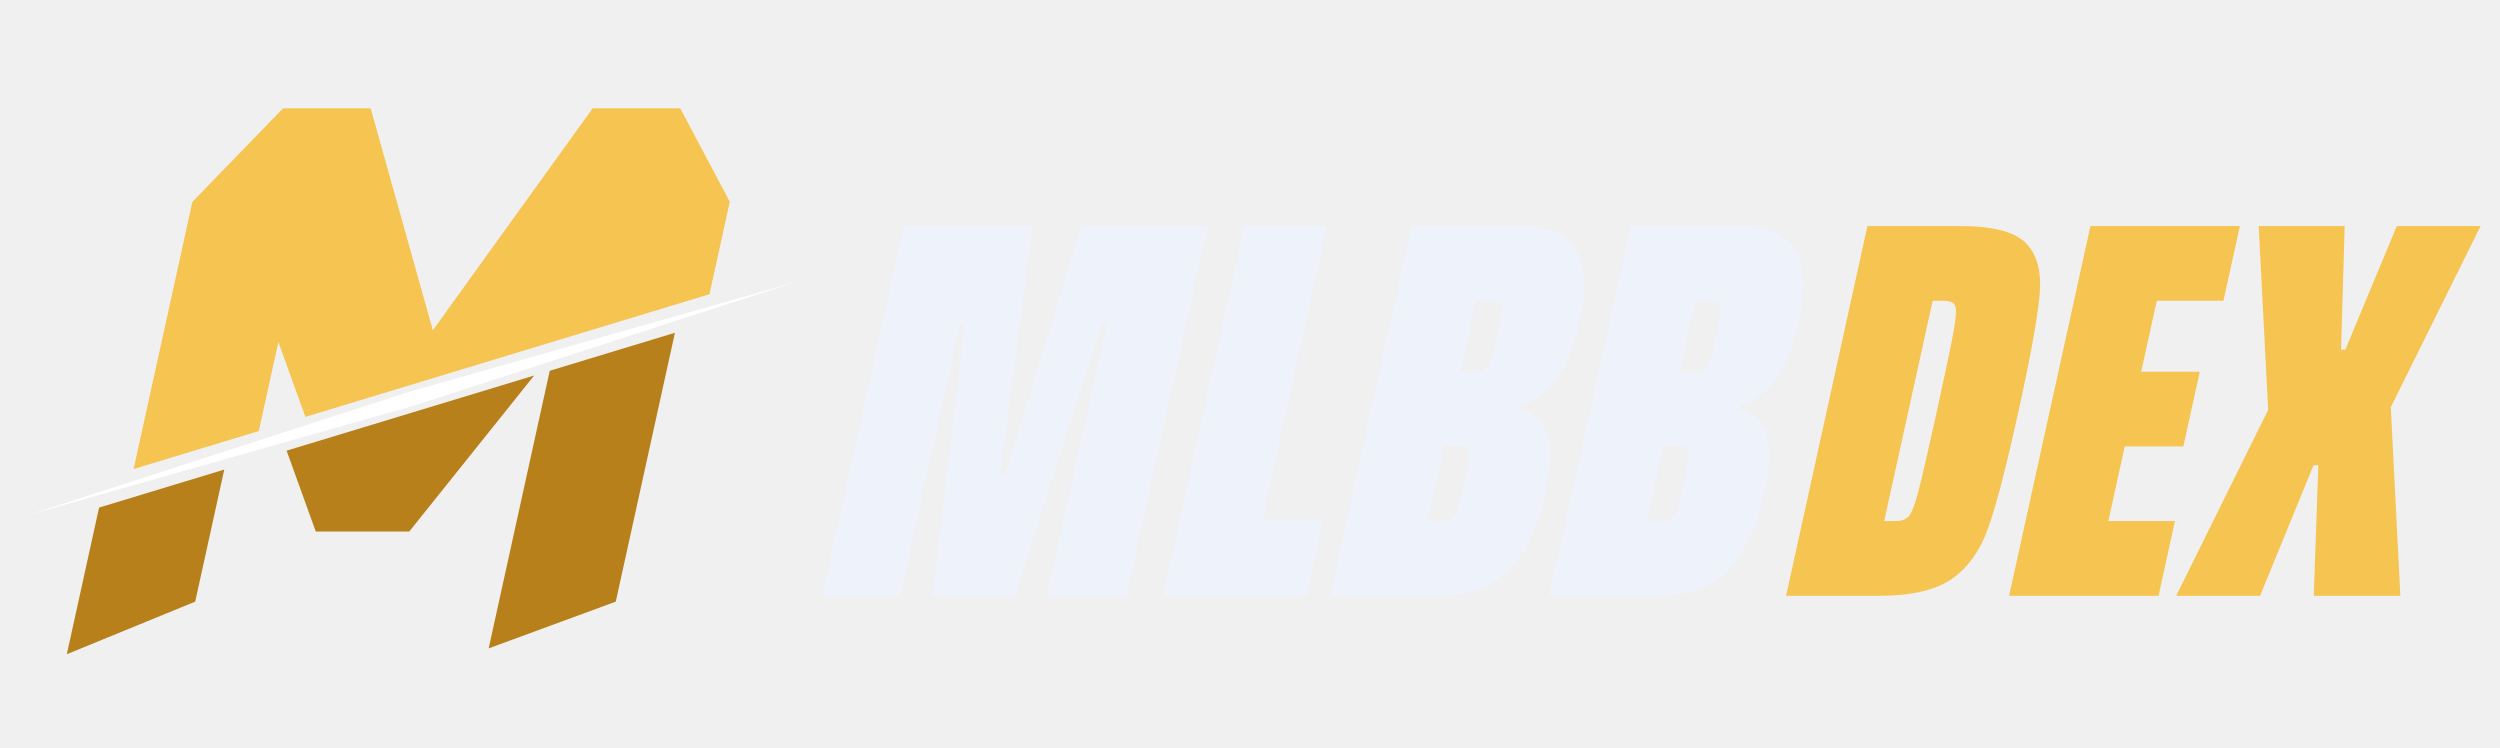
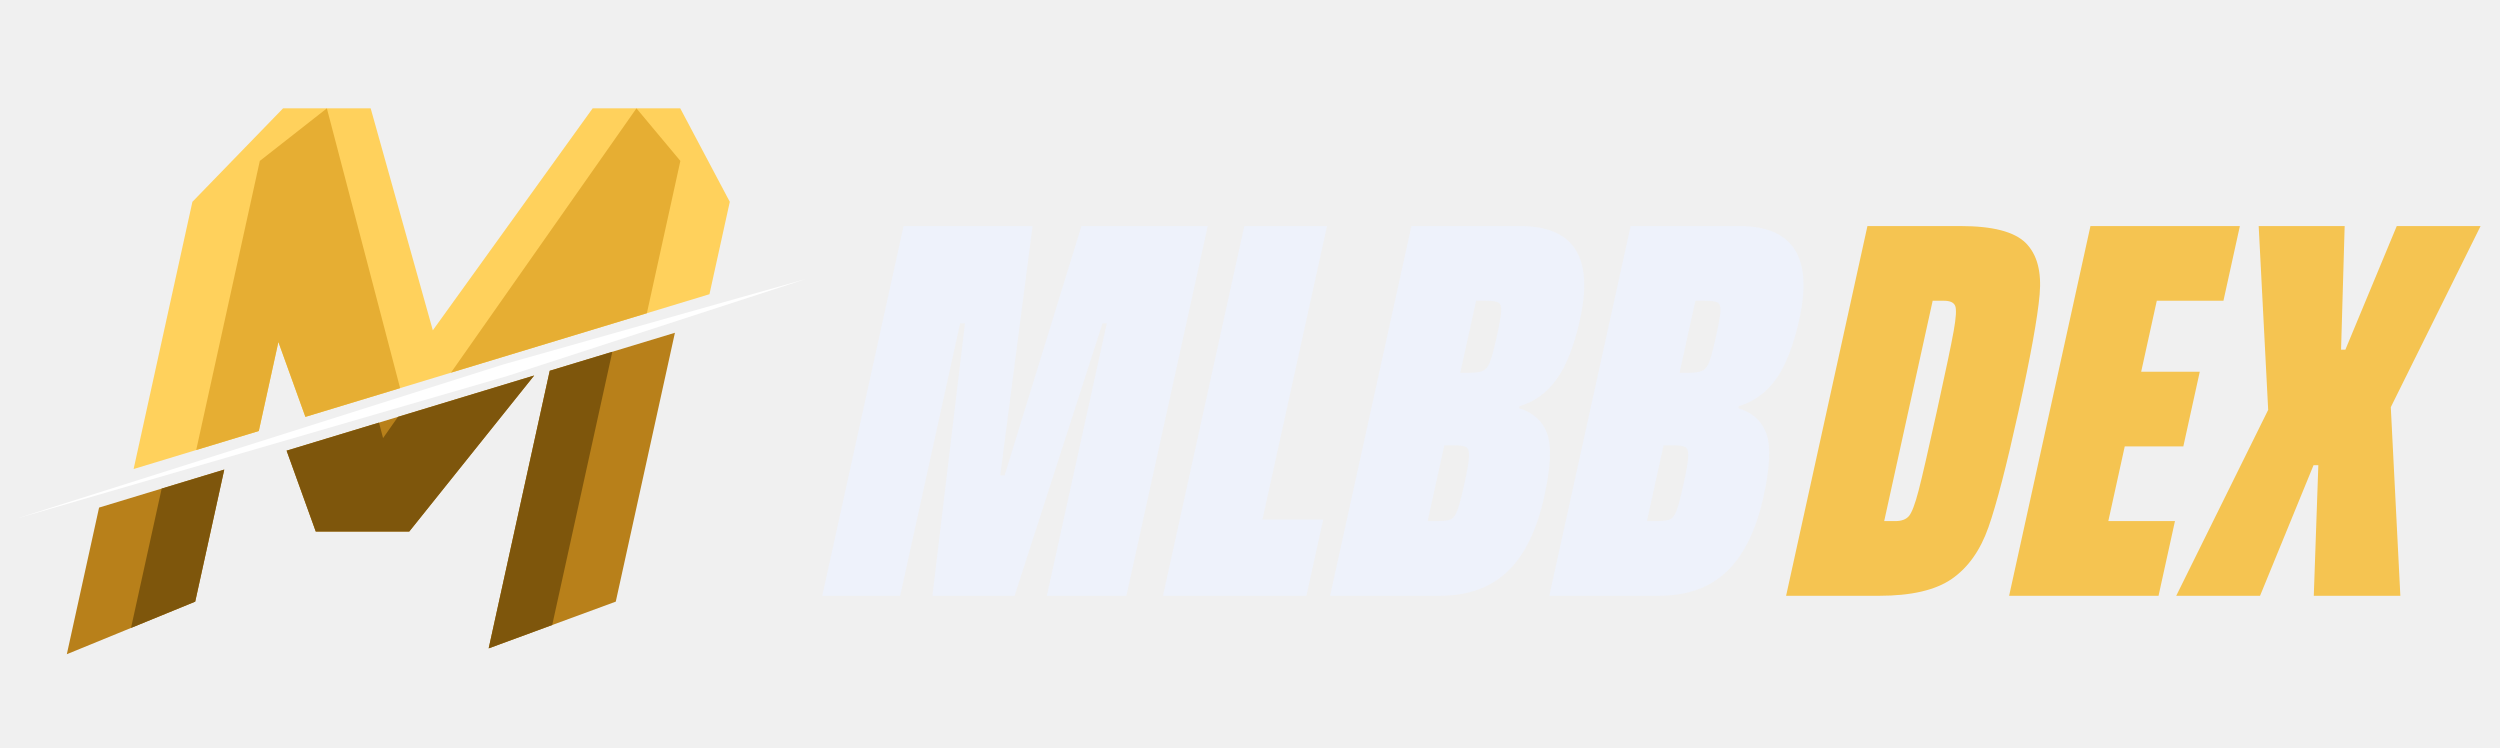
<svg xmlns="http://www.w3.org/2000/svg" viewBox="-18 -14 428 128">
  <defs>
    <clipPath id="lm">
      <polygon points="-483.77,219.44 473.11,-71.04 618.35,407.40 -338.53,697.88" />
    </clipPath>
    <clipPath id="hm">
      <polygon points="-485.11,215.04 471.77,-75.44 326.53,-553.88 -630.35,-263.40" />
    </clipPath>
+     <clipPath id="mm">
+       <polygon points="-6.56,98.00 10.16,22.00 25.68,6.00 40.68,6.00 51.32,44.00 78.68,6.00 93.68,6.00 102.16,22.00 87.42,89.00 65.66,97.00 76.88,46.00 52.06,77.00 36.06,77.00 24.88,46.00 15.42,89.00" />
+     </clipPath>
  </defs>
-   <polygon clip-path="url(#lm)" fill="#B8801A" points="-6.56,98.00 10.16,22.00 25.68,6.00 40.68,6.00 51.32,44.00 78.68,6.00 93.68,6.00 102.16,22.00 87.42,89.00 65.66,97.00 76.88,46.00 52.06,77.00 36.06,77.00 24.88,46.00 15.42,89.00" />
+   <g clip-path="url(#lm)">
+     <polygon fill="#B8801A" points="-6.56,98.00 10.16,22.00 25.68,6.00 40.68,6.00 51.32,44.00 78.68,6.00 93.68,6.00 102.16,22.00 87.42,89.00 65.66,97.00 76.88,46.00 52.06,77.00 36.06,77.00 24.88,46.00 15.42,89.00" />
+     <polygon clip-path="url(#mm)" fill="#7E560C" points="-3.60,130.00 21.70,15.00 33.18,6.00 47.58,61.00 86.18,6.00 93.70,15.00 68.40,130.00" />
+   </g>
  <g transform="translate(4.78 -1.45)">
-     <polygon clip-path="url(#hm)" fill="#F5C451" points="-6.56,98.00 10.16,22.00 25.68,6.00 40.68,6.00 51.32,44.00 78.68,6.00 93.68,6.00 102.16,22.00 87.42,89.00 65.66,97.00 76.88,46.00 52.06,77.00 36.06,77.00 24.88,46.00 15.42,89.00" />
+     <g clip-path="url(#hm)">
+       <polygon fill="#FFD15C" points="-6.56,98.00 10.16,22.00 25.68,6.00 40.68,6.00 51.32,44.00 78.68,6.00 93.68,6.00 102.16,22.00 87.42,89.00 65.66,97.00 76.88,46.00 52.06,77.00 36.06,77.00 24.88,46.00 15.42,89.00" />
+       <polygon clip-path="url(#mm)" fill="#E6AE33" points="-3.60,130.00 21.70,15.00 33.18,6.00 47.58,61.00 86.18,6.00 93.70,15.00 68.40,130.00" />
+     </g>
  </g>
-   <polygon fill="#FFFFFF" points="-13.18,74.18 52.76,55.47 117.96,34.37 52.03,53.08" />
+   <polygon fill="#FFFFFF" points="-15.09,74.76 68.89,50.36 119.87,33.79 68.28,48.36" />
  <g transform="translate(128 0) matrix(1 0 -0.22 1 11 0)">
    <path fill="#EEF2FB" d="M55.20 88L41.58 88L41.58 41.36L40.85 41.36L36.06 88L21.99 88L17.30 41.36L16.47 41.36L16.47 88L3.13 88L3.13 24.70L25.21 24.70L29.07 67.39L29.81 67.39L33.58 24.70L55.20 24.70L55.20 88ZM86.02 88L61.46 88L61.46 24.70L75.62 24.70L75.62 74.94L86.02 74.94L86.02 88ZM90.07 88L90.07 24.70L108.65 24.70Q122.45 24.70 122.45 40.62L122.45 40.62Q122.45 47.43 120.70 50.92Q118.96 54.42 115.37 55.52L115.37 55.52L115.37 55.89Q119.23 57.00 121.12 60.22Q123.00 63.44 123.00 70.98L123.00 70.98Q123.00 79.63 119.55 83.81Q116.10 88 108.84 88L108.84 88L90.07 88ZM105.62 49.82Q107.18 49.82 107.82 49.45Q108.47 49.08 108.65 47.89Q108.84 46.69 108.84 43.66L108.84 43.66Q108.84 40.44 108.65 39.29Q108.47 38.14 107.87 37.81Q107.27 37.49 105.62 37.49L105.62 37.49L103.96 37.49L103.96 49.82L105.62 49.82ZM105.62 75.21Q107.36 75.21 107.92 74.89Q108.47 74.57 108.65 73.37Q108.84 72.18 108.84 68.68L108.84 68.68Q108.84 65.46 108.61 64.17Q108.38 62.88 107.78 62.56Q107.18 62.24 105.62 62.24L105.62 62.24L103.96 62.24L103.96 75.21L105.62 75.21ZM127.60 88L127.60 24.70L146.19 24.70Q159.99 24.70 159.99 40.62L159.99 40.62Q159.99 47.43 158.24 50.92Q156.49 54.42 152.90 55.52L152.90 55.52L152.90 55.89Q156.77 57.00 158.65 60.22Q160.54 63.44 160.54 70.98L160.54 70.98Q160.54 79.63 157.09 83.81Q153.64 88 146.37 88L146.37 88L127.60 88ZM143.15 49.82Q144.72 49.82 145.36 49.45Q146.00 49.08 146.19 47.89Q146.37 46.69 146.37 43.66L146.37 43.66Q146.37 40.44 146.19 39.29Q146.00 38.14 145.41 37.81Q144.81 37.49 143.15 37.49L143.15 37.49L141.50 37.49L141.50 49.82L143.15 49.82ZM143.15 75.21Q144.90 75.21 145.45 74.89Q146.00 74.57 146.19 73.37Q146.37 72.18 146.37 68.68L146.37 68.68Q146.37 65.46 146.14 64.17Q145.91 62.88 145.31 62.56Q144.72 62.24 143.15 62.24L143.15 62.24L141.50 62.24L141.50 75.21L143.15 75.21Z" />
    <path fill="#F5C451" d="M168.14 88L168.14 24.70L184.06 24.70Q192.34 24.70 195.88 27.60Q199.42 30.50 200.20 36.43Q200.98 42.37 200.98 56.35L200.98 56.35Q200.98 70.34 200.20 76.27Q199.42 82.20 195.88 85.10Q192.34 88 184.06 88L184.06 88L168.14 88ZM182.12 75.21L184.06 75.21Q185.62 75.21 186.17 74.34Q186.72 73.46 186.86 70.01Q187 66.56 187 56.35L187 56.35Q187 46.14 186.86 42.69Q186.72 39.24 186.17 38.37Q185.62 37.49 184.06 37.49L184.06 37.49L182.12 37.49L182.12 75.21ZM231.90 88L206.32 88L206.32 24.70L231.90 24.70L231.90 37.49L220.49 37.49L220.49 49.64L230.52 49.64L230.52 62.42L220.49 62.42L220.49 75.21L231.90 75.21L231.90 88ZM273.30 88L258.48 88L254.34 65.64L253.52 65.64L249.28 88L234.93 88L243.67 56.17L235.12 24.70L249.84 24.70L253.88 45.86L254.62 45.86L258.76 24.70L273.11 24.70L264.56 55.71L273.30 88Z" />
  </g>
</svg>
